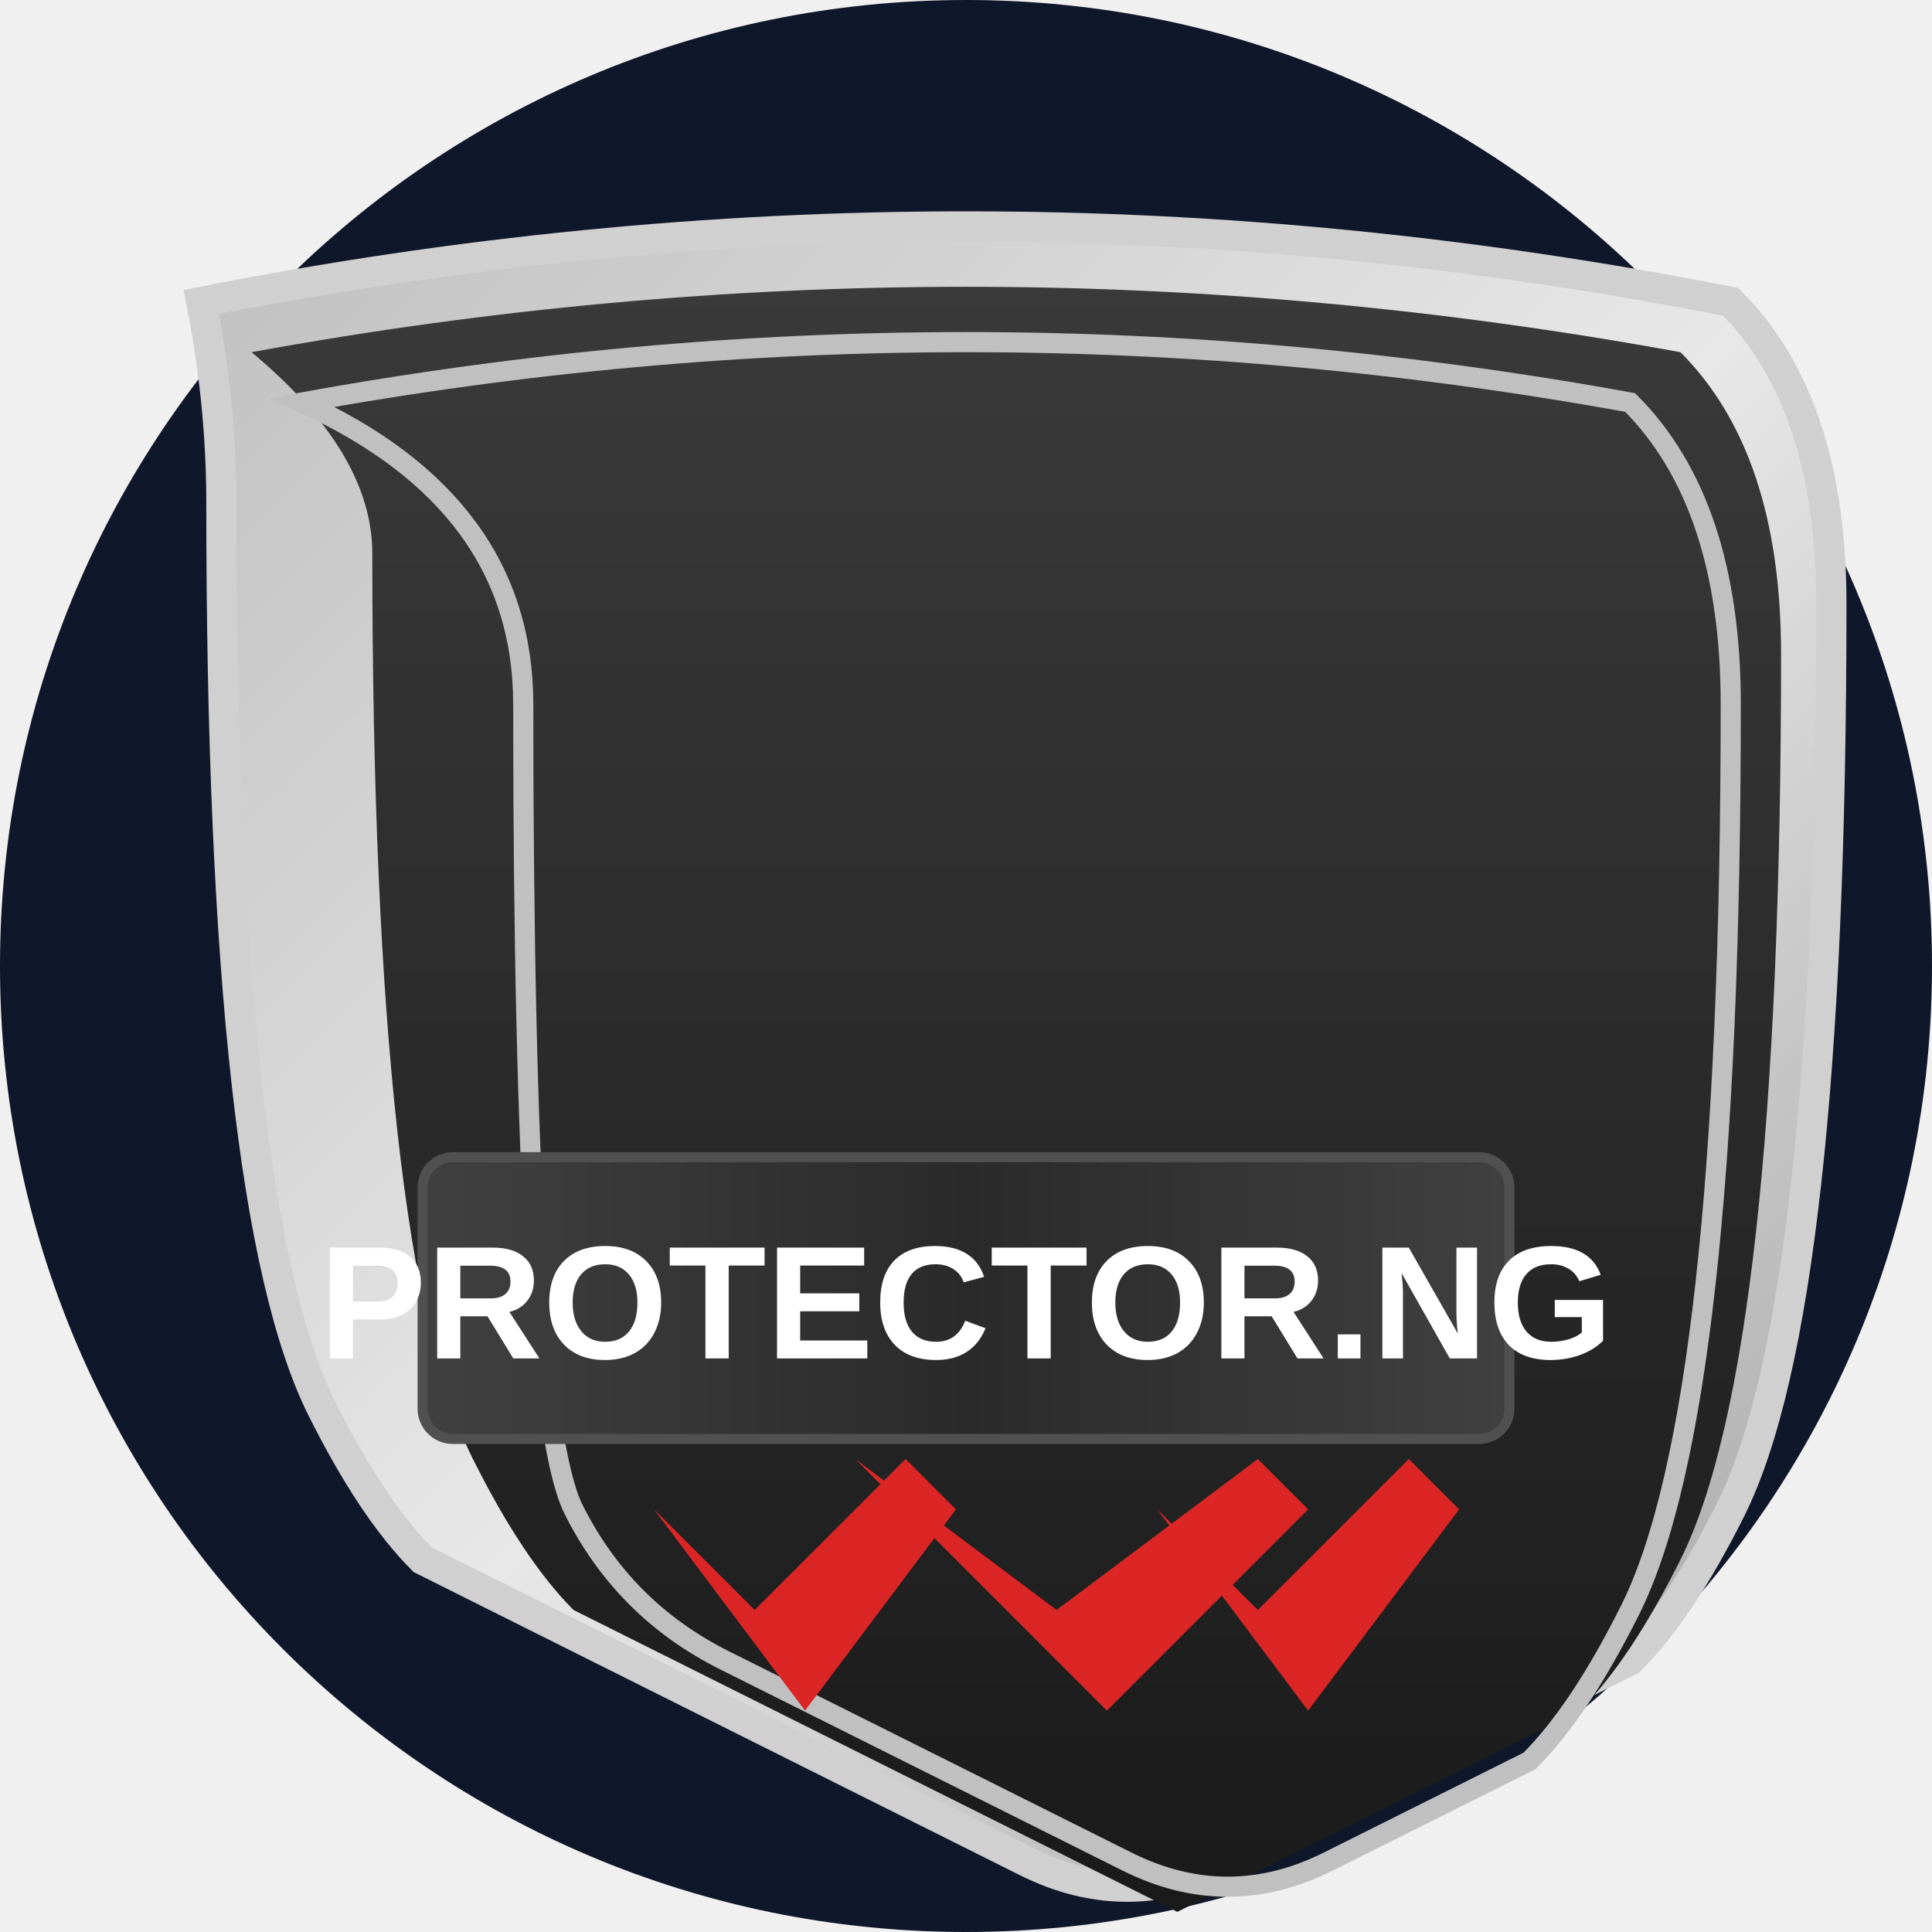
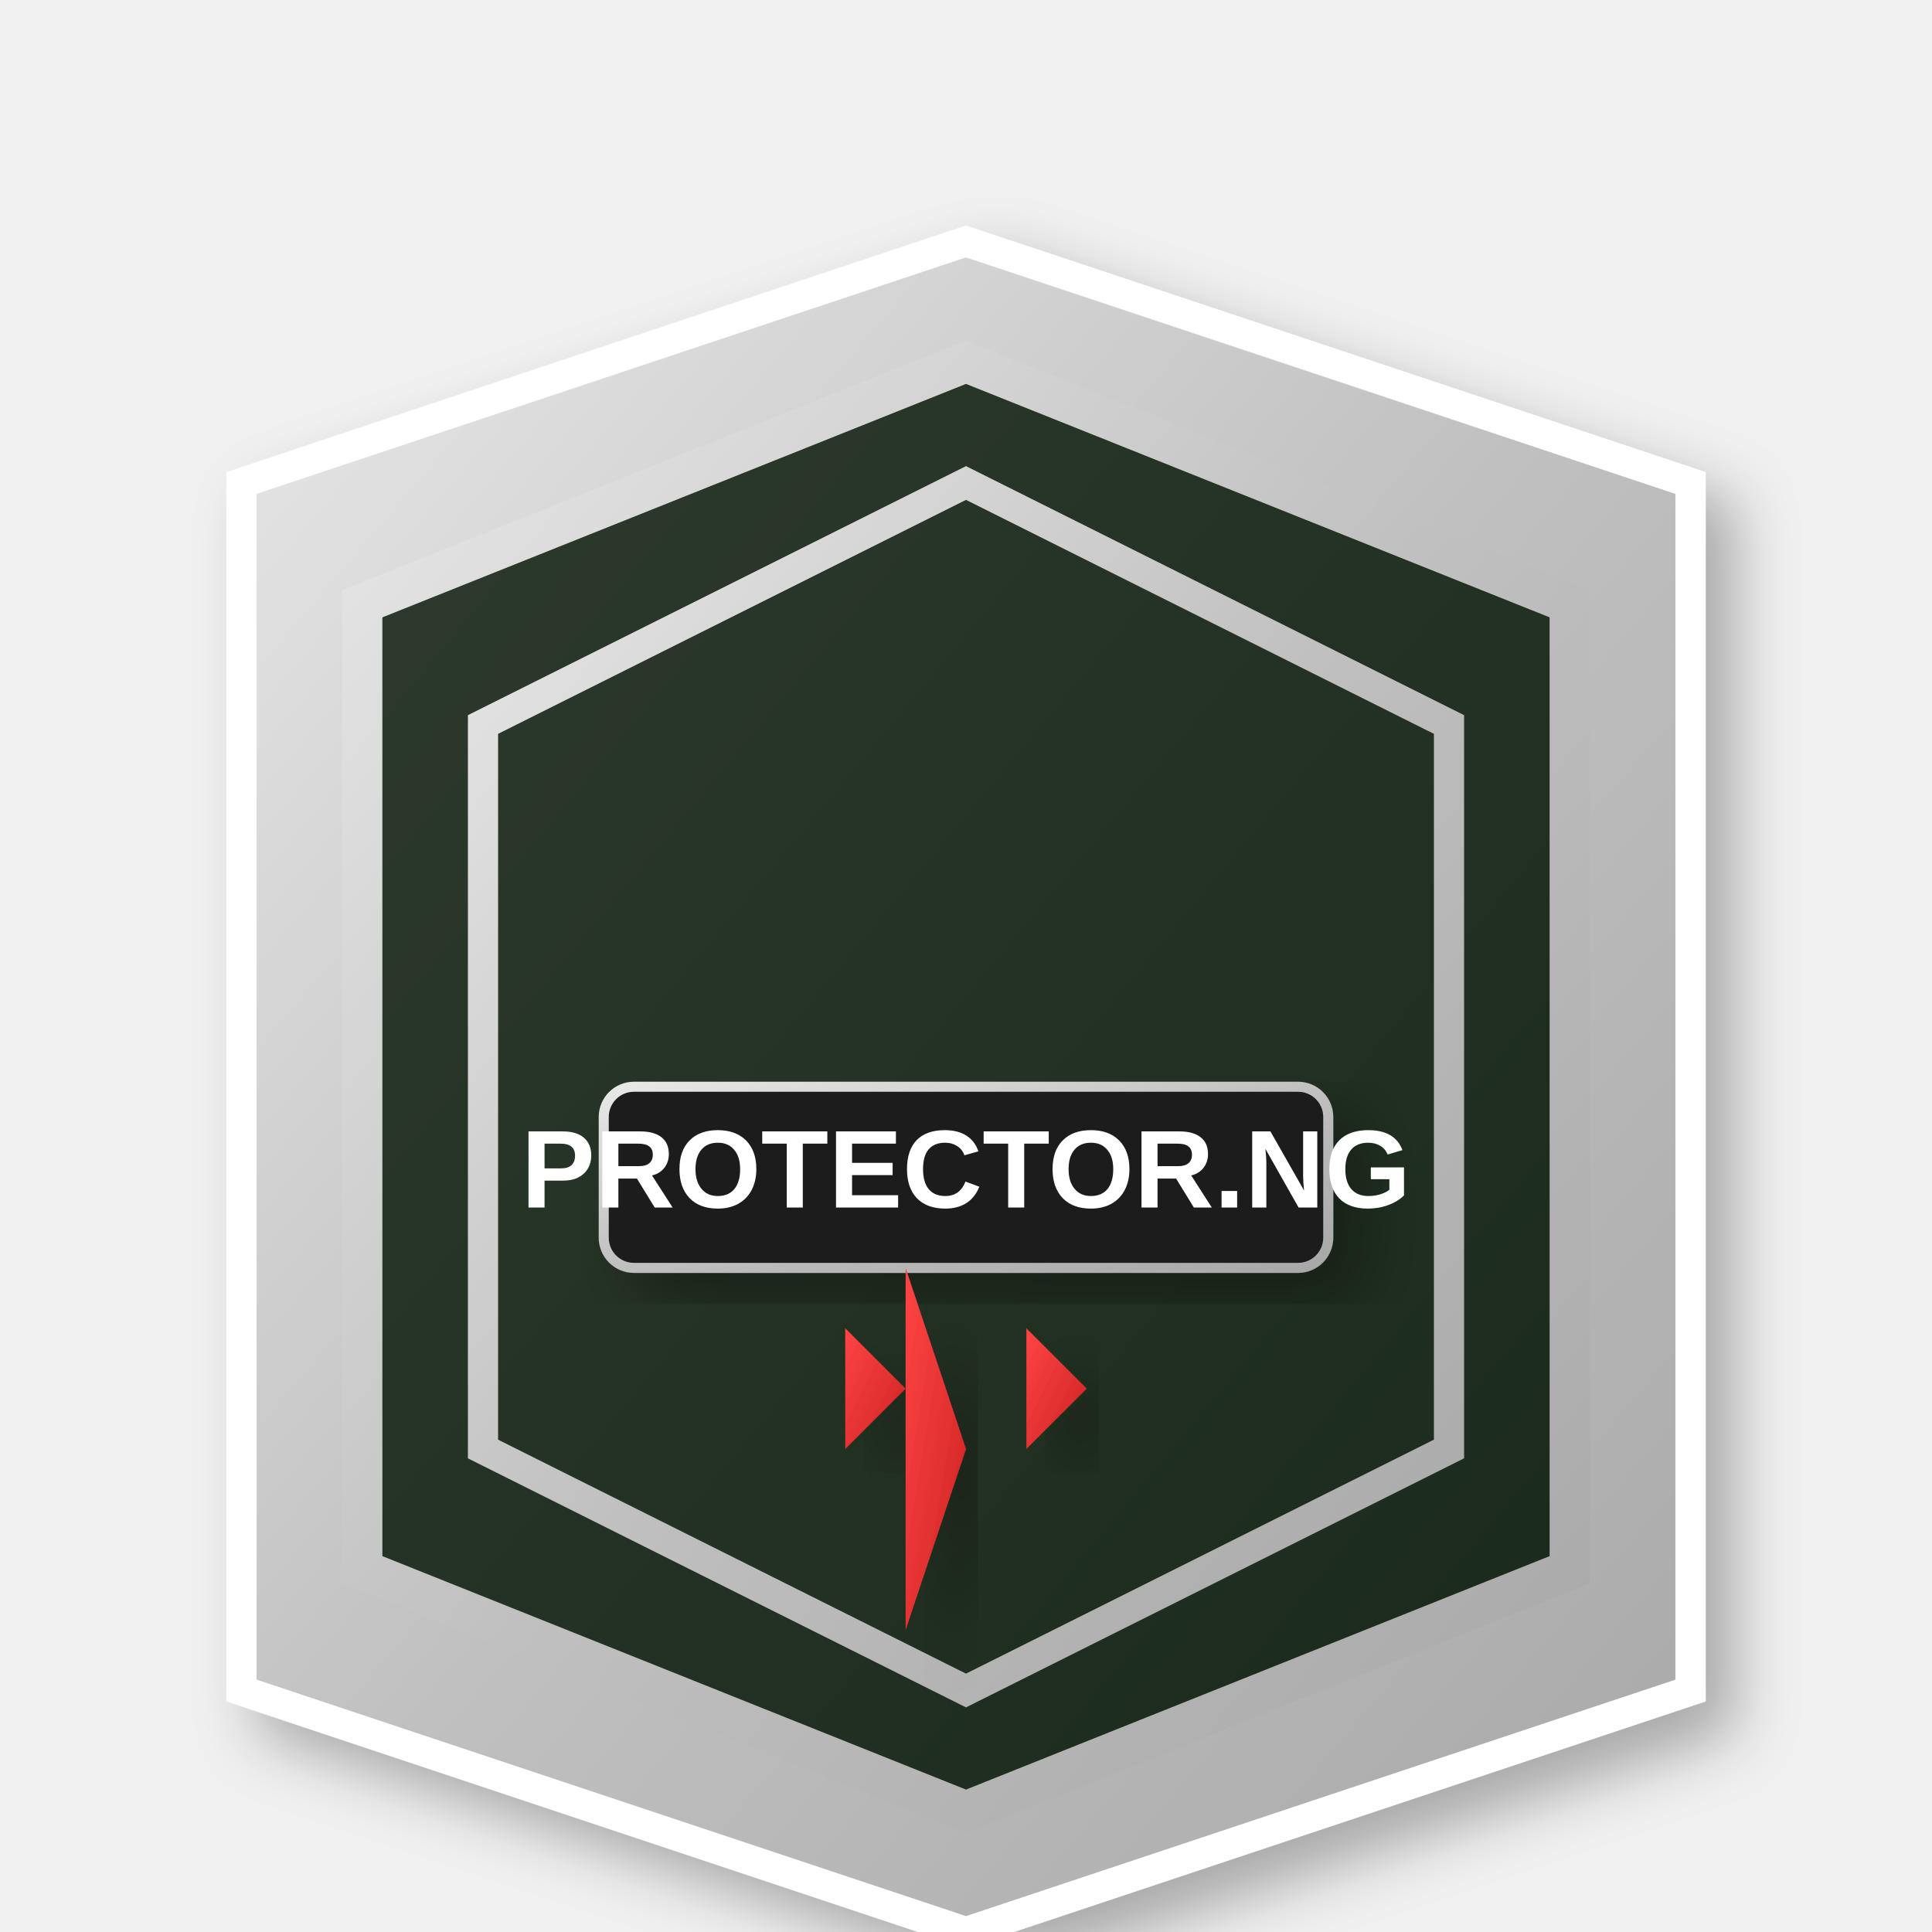
<svg xmlns="http://www.w3.org/2000/svg" width="192" height="192" viewBox="0 0 192 192">
  <defs>
-     <linearGradient id="shieldGradient" x1="0%" y1="0%" x2="0%" y2="100%">
-       <stop offset="0%" style="stop-color:#3a3a3a;stop-opacity:1" />
-       <stop offset="100%" style="stop-color:#1a1a1a;stop-opacity:1" />
+     <linearGradient id="metallicBorder" x1="0%" y1="0%" x2="100%" y2="100%">
+       <stop offset="0%" style="stop-color:#e8e8e8;stop-opacity:1" />
+       <stop offset="50%" style="stop-color:#c0c0c0;stop-opacity:1" />
+       <stop offset="100%" style="stop-color:#a8a8a8;stop-opacity:1" />
    </linearGradient>
-     <linearGradient id="borderGradient" x1="0%" y1="0%" x2="100%" y2="100%">
-       <stop offset="0%" style="stop-color:#c0c0c0;stop-opacity:1" />
-       <stop offset="50%" style="stop-color:#e8e8e8;stop-opacity:1" />
-       <stop offset="100%" style="stop-color:#a0a0a0;stop-opacity:1" />
+     <linearGradient id="oliveGreen" x1="0%" y1="0%" x2="100%" y2="100%">
+       <stop offset="0%" style="stop-color:#2d3a2d;stop-opacity:1" />
+       <stop offset="100%" style="stop-color:#1a2a1a;stop-opacity:1" />
    </linearGradient>
-     <linearGradient id="barGradient" x1="0%" y1="0%" x2="100%" y2="0%">
-       <stop offset="0%" style="stop-color:#404040;stop-opacity:1" />
-       <stop offset="50%" style="stop-color:#2a2a2a;stop-opacity:1" />
-       <stop offset="100%" style="stop-color:#404040;stop-opacity:1" />
+     <linearGradient id="redChevron" x1="0%" y1="0%" x2="100%" y2="100%">
+       <stop offset="0%" style="stop-color:#ff4444;stop-opacity:1" />
+       <stop offset="100%" style="stop-color:#cc2222;stop-opacity:1" />
    </linearGradient>
+     <filter id="dropshadow" x="-20%" y="-20%" width="140%" height="140%">
+       <feDropShadow dx="3" dy="3" stdDeviation="3" flood-color="#000000" flood-opacity="0.3" />
+     </filter>
  </defs>
-   <circle cx="96" cy="96" r="96" fill="#0f172a" />
-   <path d="M 20 30 Q 96 15 172 30 Q 182 40 182 60 Q 182 130 172 150 Q 167 160 162 165 Q 152 170 142 175 Q 132 180 122 185 Q 112 190 102 185 Q 92 180 82 175 Q 72 170 62 165 Q 52 160 42 155 Q 37 150 32 140 Q 22 120 22 50 Q 22 40 20 30 Z" fill="url(#borderGradient)" stroke="#d0d0d0" stroke-width="3" />
-   <path d="M 25 35 Q 96 22 167 35 Q 177 45 177 65 Q 177 135 167 155 Q 162 165 157 170 Q 147 175 137 180 Q 127 185 117 190 Q 107 185 97 180 Q 87 175 77 170 Q 67 165 57 160 Q 52 155 47 145 Q 37 125 37 55 Q 37 45 25 35 Z" fill="url(#shieldGradient)" />
-   <path d="M 30 40 Q 96 28 162 40 Q 172 50 172 70 Q 172 140 162 160 Q 157 170 152 175 Q 142 180 132 185 Q 122 190 112 185 Q 102 180 92 175 Q 82 170 72 165 Q 62 160 57 150 Q 52 140 52 70 Q 52 50 30 40 Z" fill="none" stroke="#c0c0c0" stroke-width="2" />
-   <rect x="42" y="115" width="108" height="28" rx="3" fill="url(#barGradient)" stroke="#505050" stroke-width="1" />
-   <text x="96" y="135" font-family="Arial, sans-serif" font-size="16" font-weight="bold" text-anchor="middle" fill="white">PROTECTOR.NG</text>
-   <g fill="#dc2626">
-     <path d="M 65 150 L 80 170 L 95 150 L 90 145 L 75 160 L 60 145 Z" />
-     <path d="M 90 150 L 110 170 L 130 150 L 125 145 L 105 160 L 85 145 Z" />
-     <path d="M 115 150 L 130 170 L 145 150 L 140 145 L 125 160 L 110 145 Z" />
-   </g>
+   <path d="M 24 48             L 96 24             L 168 48             L 168 168             L 96 192             L 24 168             Z" fill="url(#metallicBorder)" stroke="#ffffff" stroke-width="3" filter="url(#dropshadow)" />
+   <path d="M 36 60             L 96 36             L 156 60             L 156 156             L 96 180             L 36 156             Z" fill="url(#oliveGreen)" stroke="url(#metallicBorder)" stroke-width="4" />
+   <path d="M 48 72             L 96 48             L 144 72             L 144 144             L 96 168             L 48 144             Z" fill="none" stroke="url(#metallicBorder)" stroke-width="3" />
+   <rect x="60" y="108" width="72" height="18" rx="3" fill="#1a1a1a" stroke="url(#metallicBorder)" stroke-width="1" filter="url(#dropshadow)" />
+   <text x="96" y="120" font-family="Arial, sans-serif" font-size="11" font-weight="bold" text-anchor="middle" fill="white">PROTECTOR.NG</text>
+   <path d="M 84 132 L 90 138 L 84 144 Z" fill="url(#redChevron)" filter="url(#dropshadow)" />
+   <path d="M 90 126 L 96 144 L 90 162 Z" fill="url(#redChevron)" filter="url(#dropshadow)" />
+   <path d="M 102 132 L 108 138 L 102 144 Z" fill="url(#redChevron)" filter="url(#dropshadow)" />
</svg>
